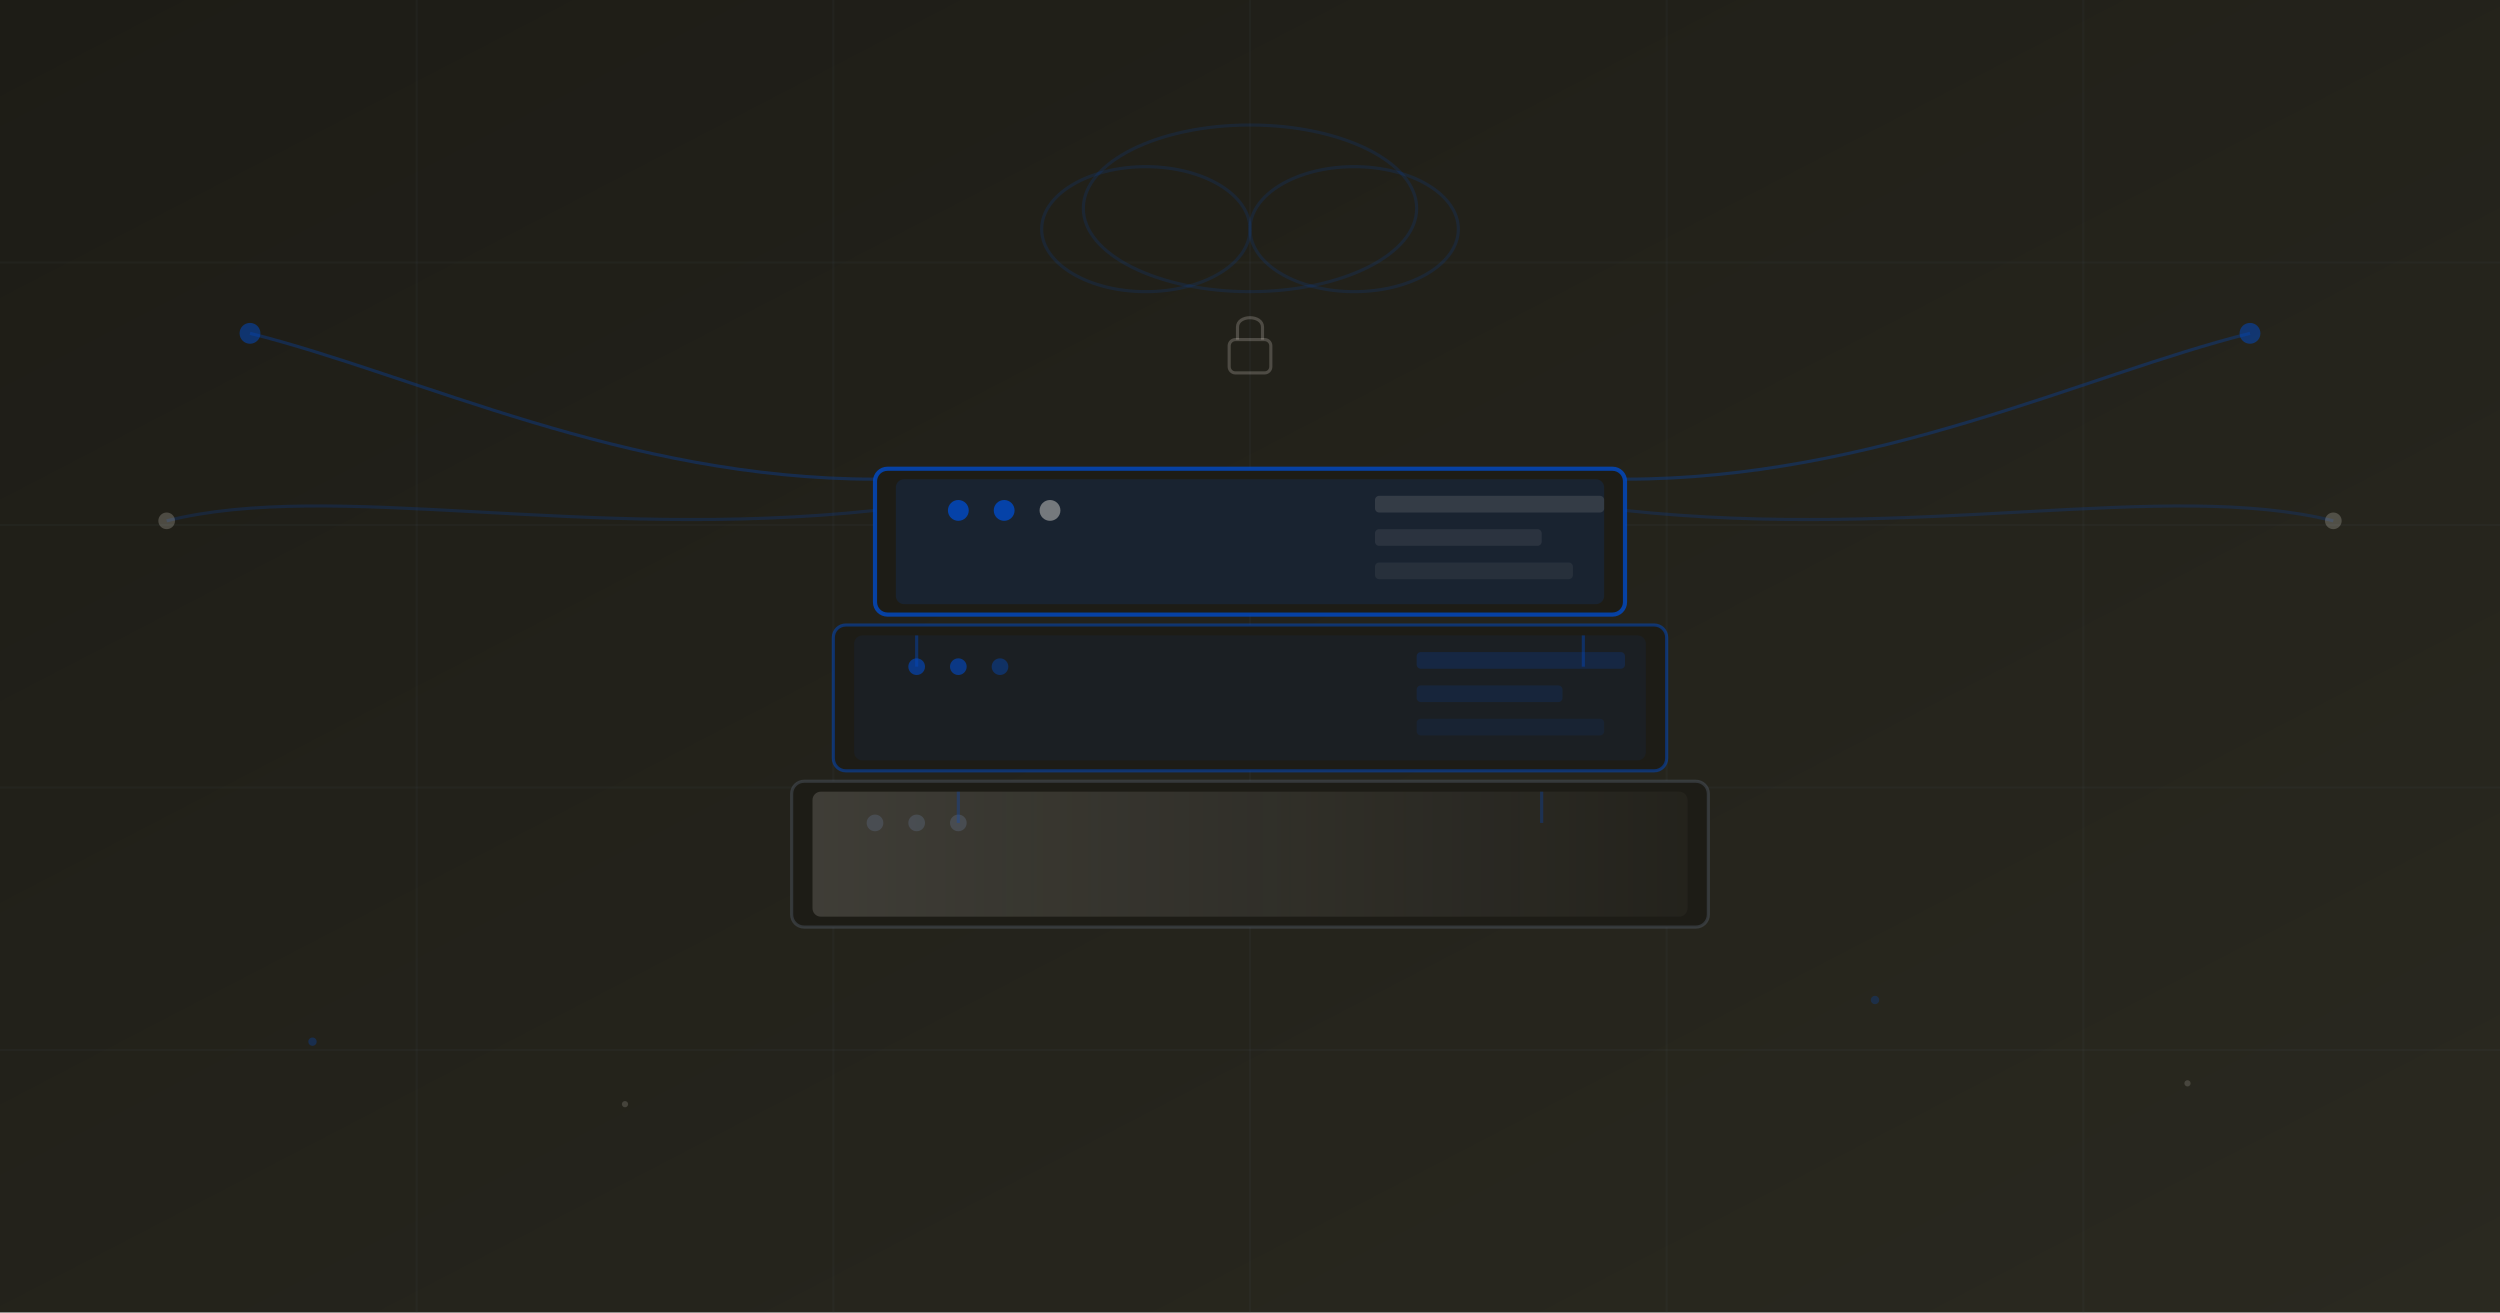
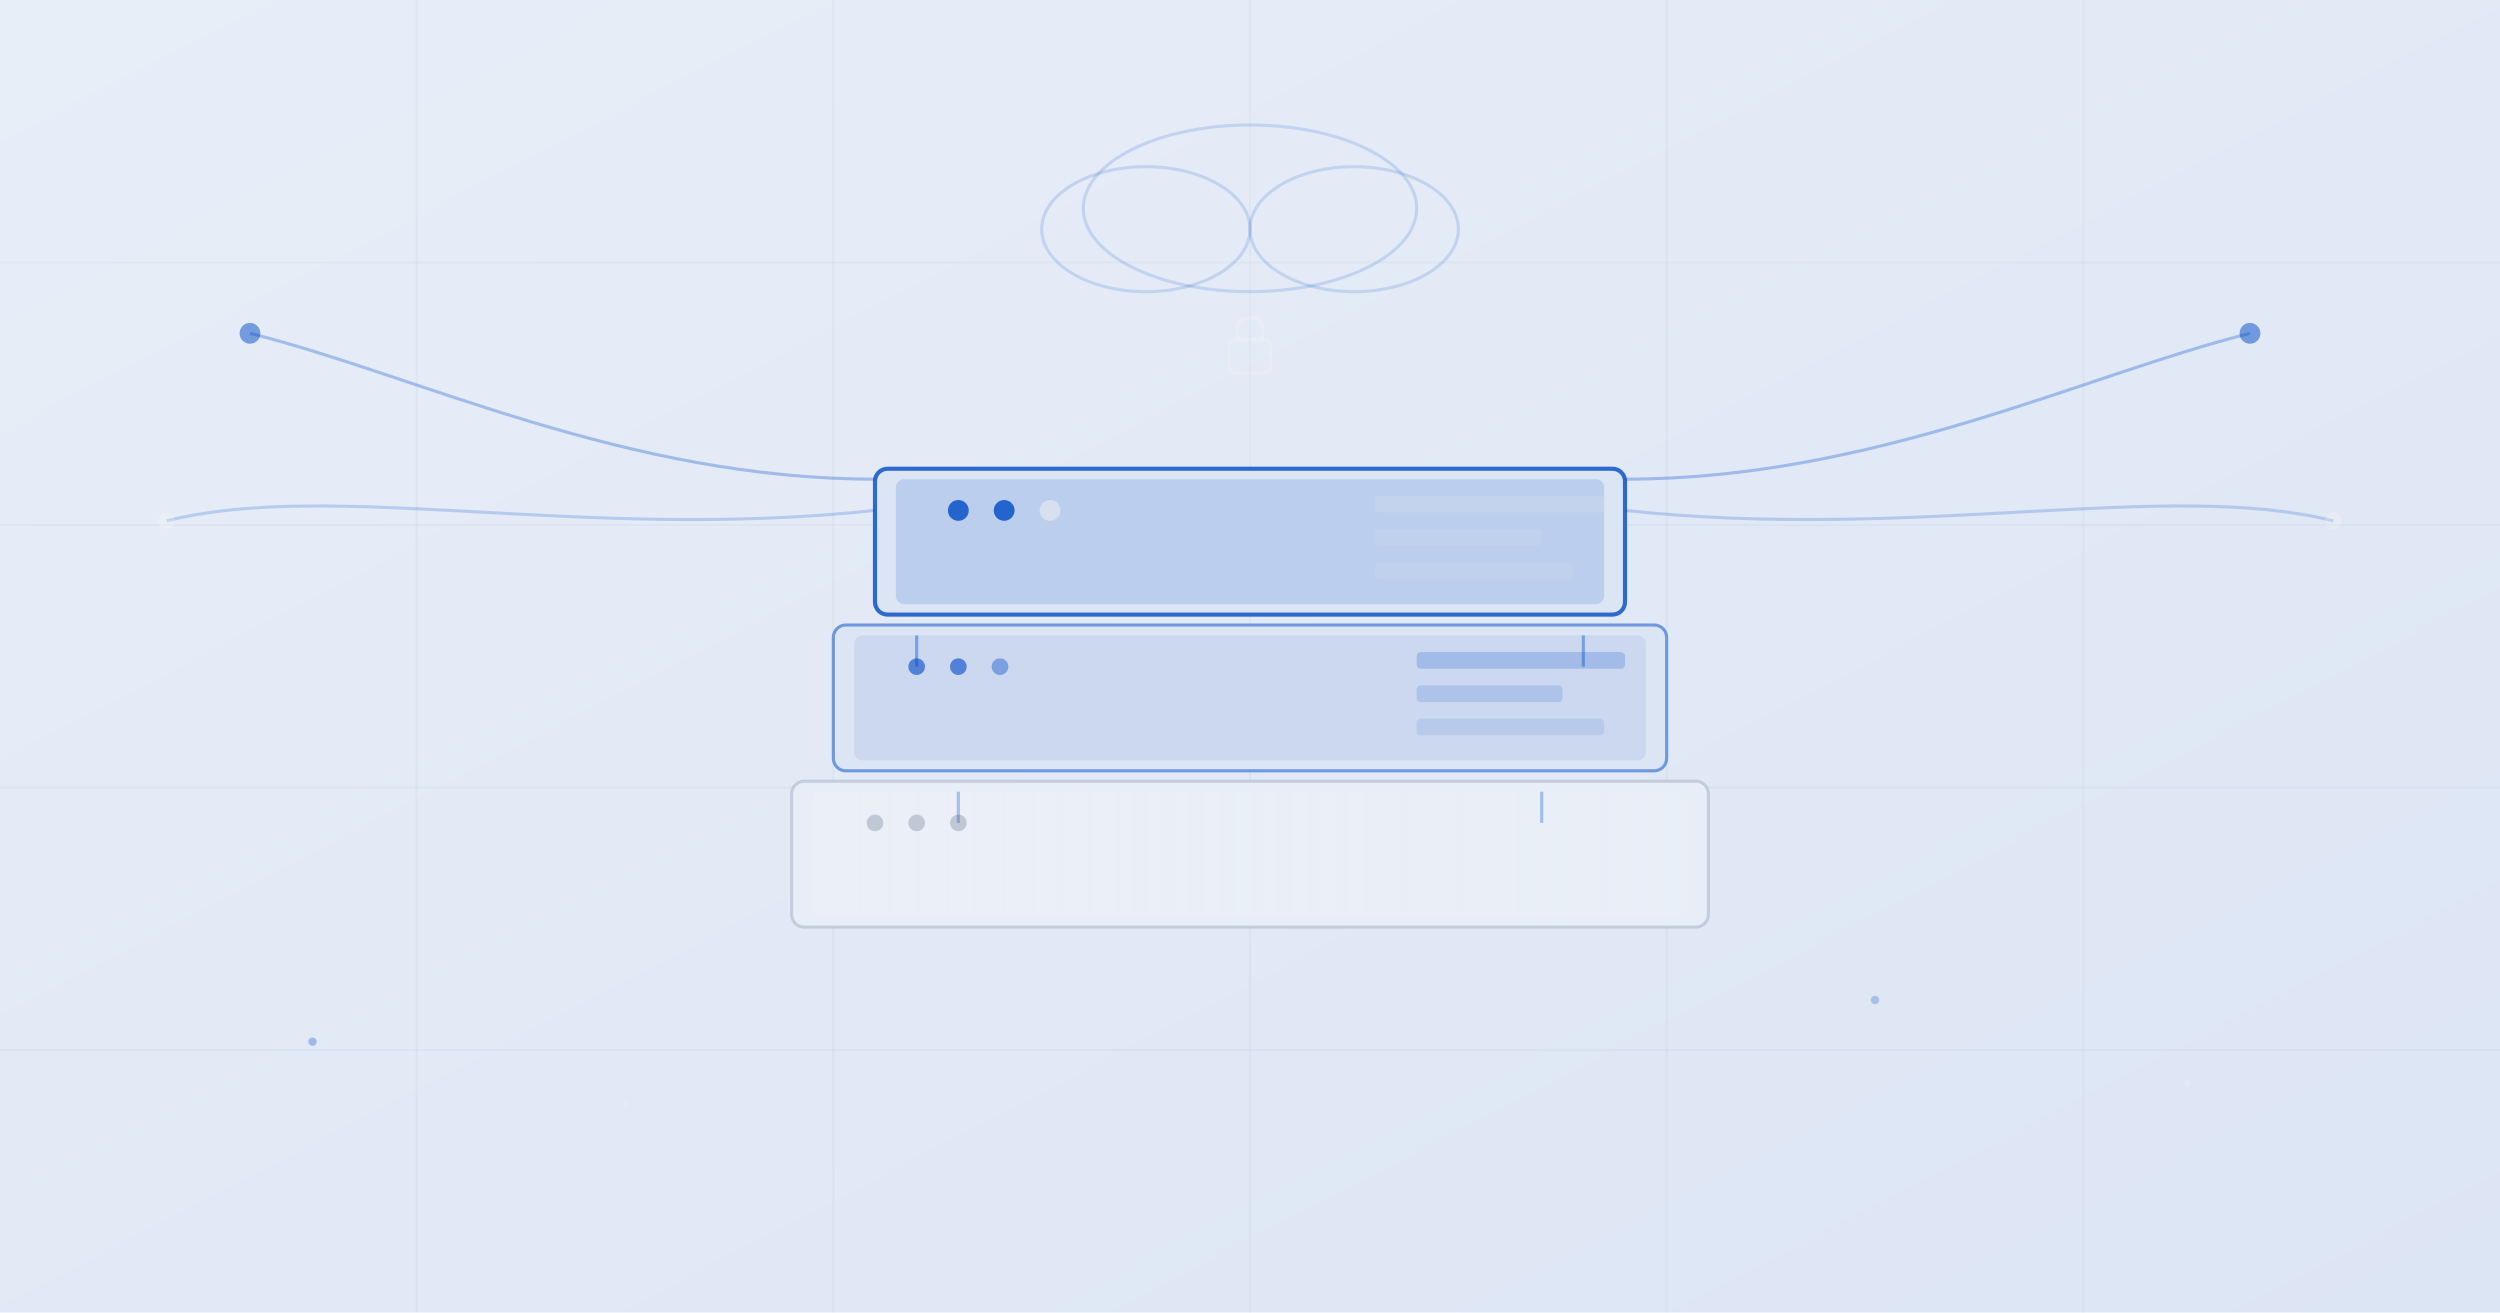
<svg xmlns="http://www.w3.org/2000/svg" viewBox="0 0 1200 630">
  <defs>
    <linearGradient id="bg" x1="0" y1="0" x2="1" y2="1">
-       <stop offset="0%" stop-color="#1d1c16" />
-       <stop offset="100%" stop-color="#2a2920" />
+       <stop offset="0%" stop-color="#e8eef8" />
+       <stop offset="100%" stop-color="#dce5f4" />
    </linearGradient>
    <linearGradient id="blueGlow" x1="0" y1="0" x2="0" y2="1">
      <stop offset="0%" stop-color="#004ac6" stop-opacity="0.8" />
      <stop offset="100%" stop-color="#004ac6" stop-opacity="0.2" />
    </linearGradient>
    <linearGradient id="creamFade" x1="0" y1="0" x2="1" y2="0">
      <stop offset="0%" stop-color="#fef9ef" stop-opacity="0.15" />
      <stop offset="100%" stop-color="#fef9ef" stop-opacity="0.03" />
    </linearGradient>
  </defs>
  <rect width="1200" height="630" fill="url(#bg)" />
-   <g stroke="#555f70" stroke-opacity="0.08" stroke-width="1">
+   <g stroke="#95a0b4" stroke-opacity="0.08" stroke-width="1">
    <line x1="200" y1="0" x2="200" y2="630" />
    <line x1="400" y1="0" x2="400" y2="630" />
    <line x1="600" y1="0" x2="600" y2="630" />
    <line x1="800" y1="0" x2="800" y2="630" />
    <line x1="1000" y1="0" x2="1000" y2="630" />
    <line x1="0" y1="126" x2="1200" y2="126" />
    <line x1="0" y1="252" x2="1200" y2="252" />
    <line x1="0" y1="378" x2="1200" y2="378" />
    <line x1="0" y1="504" x2="1200" y2="504" />
  </g>
  <g transform="translate(600, 315)">
-     <rect x="-220" y="60" width="440" height="70" rx="6" fill="#1d1c16" stroke="#555f70" stroke-opacity="0.4" stroke-width="1.5" />
+     <rect x="-220" y="60" width="440" height="70" rx="6" fill="#e8eef8" stroke="#95a0b4" stroke-opacity="0.4" stroke-width="1.5" />
    <rect x="-210" y="65" width="420" height="60" rx="4" fill="url(#creamFade)" />
    <g transform="translate(-180, 80)">
-       <circle r="4" fill="#555f70" opacity="0.5" />
-       <circle r="4" cx="20" fill="#555f70" opacity="0.5" />
-       <circle r="4" cx="40" fill="#555f70" opacity="0.5" />
+       <circle r="4" fill="#95a0b4" opacity="0.5" />
+       <circle r="4" cx="20" fill="#95a0b4" opacity="0.5" />
+       <circle r="4" cx="40" fill="#95a0b4" opacity="0.5" />
    </g>
-     <rect x="-200" y="-15" width="400" height="70" rx="6" fill="#1d1c16" stroke="#004ac6" stroke-opacity="0.5" stroke-width="1.5" />
+     <rect x="-200" y="-15" width="400" height="70" rx="6" fill="#dce5f4" stroke="#004ac6" stroke-opacity="0.5" stroke-width="1.5" />
    <rect x="-190" y="-10" width="380" height="60" rx="4" fill="#004ac6" fill-opacity="0.08" />
    <g transform="translate(-160, 5)">
      <circle r="4" fill="#004ac6" opacity="0.6" />
      <circle r="4" cx="20" fill="#004ac6" opacity="0.6" />
      <circle r="4" cx="40" fill="#004ac6" opacity="0.4" />
    </g>
    <rect x="80" y="-2" width="100" height="8" rx="2" fill="#004ac6" fill-opacity="0.2" />
    <rect x="80" y="14" width="70" height="8" rx="2" fill="#004ac6" fill-opacity="0.15" />
    <rect x="80" y="30" width="90" height="8" rx="2" fill="#004ac6" fill-opacity="0.1" />
-     <rect x="-180" y="-90" width="360" height="70" rx="6" fill="#1d1c16" stroke="#004ac6" stroke-opacity="0.8" stroke-width="2" />
+     <rect x="-180" y="-90" width="360" height="70" rx="6" fill="#dce5f4" stroke="#004ac6" stroke-opacity="0.8" stroke-width="2" />
    <rect x="-170" y="-85" width="340" height="60" rx="4" fill="#004ac6" fill-opacity="0.15" />
    <g transform="translate(-140, -70)">
      <circle r="5" fill="#004ac6" opacity="0.8" />
      <circle r="5" cx="22" fill="#004ac6" opacity="0.8" />
      <circle r="5" cx="44" fill="#fef9ef" opacity="0.4" />
    </g>
    <rect x="60" y="-77" width="110" height="8" rx="2" fill="#fef9ef" fill-opacity="0.12" />
    <rect x="60" y="-61" width="80" height="8" rx="2" fill="#fef9ef" fill-opacity="0.08" />
    <rect x="60" y="-45" width="95" height="8" rx="2" fill="#fef9ef" fill-opacity="0.06" />
  </g>
  <g stroke="#004ac6" stroke-width="1.5" fill="none">
    <line x1="440" y1="305" x2="440" y2="320" stroke-opacity="0.4" />
    <line x1="760" y1="305" x2="760" y2="320" stroke-opacity="0.4" />
    <line x1="460" y1="380" x2="460" y2="395" stroke-opacity="0.3" />
    <line x1="740" y1="380" x2="740" y2="395" stroke-opacity="0.3" />
    <path d="M 420 230 C 300 230, 200 180, 120 160" stroke-opacity="0.3" />
    <path d="M 780 230 C 900 230, 1000 180, 1080 160" stroke-opacity="0.3" />
    <path d="M 420 245 C 280 260, 160 230, 80 250" stroke-opacity="0.2" />
    <path d="M 780 245 C 920 260, 1040 230, 1120 250" stroke-opacity="0.2" />
  </g>
  <circle cx="120" cy="160" r="5" fill="#004ac6" opacity="0.5" />
  <circle cx="1080" cy="160" r="5" fill="#004ac6" opacity="0.5" />
  <circle cx="80" cy="250" r="4" fill="#fef9ef" opacity="0.2" />
  <circle cx="1120" cy="250" r="4" fill="#fef9ef" opacity="0.2" />
  <g transform="translate(600, 100)" fill="none" stroke="#004ac6" stroke-opacity="0.15" stroke-width="1.5">
    <ellipse cx="0" cy="0" rx="80" ry="40" />
    <ellipse cx="-50" cy="10" rx="50" ry="30" />
    <ellipse cx="50" cy="10" rx="50" ry="30" />
  </g>
  <g transform="translate(600, 165)" fill="none" stroke="#fef9ef" stroke-opacity="0.2" stroke-width="1.5">
    <rect x="-10" y="-2" width="20" height="16" rx="3" />
    <path d="M -6 -2 L -6 -8 C -6 -14, 6 -14, 6 -8 L 6 -2" />
  </g>
  <circle cx="150" cy="500" r="2" fill="#004ac6" opacity="0.3" />
  <circle cx="300" cy="530" r="1.5" fill="#fef9ef" opacity="0.15" />
  <circle cx="900" cy="480" r="2" fill="#004ac6" opacity="0.25" />
  <circle cx="1050" cy="520" r="1.5" fill="#fef9ef" opacity="0.15" />
</svg>
